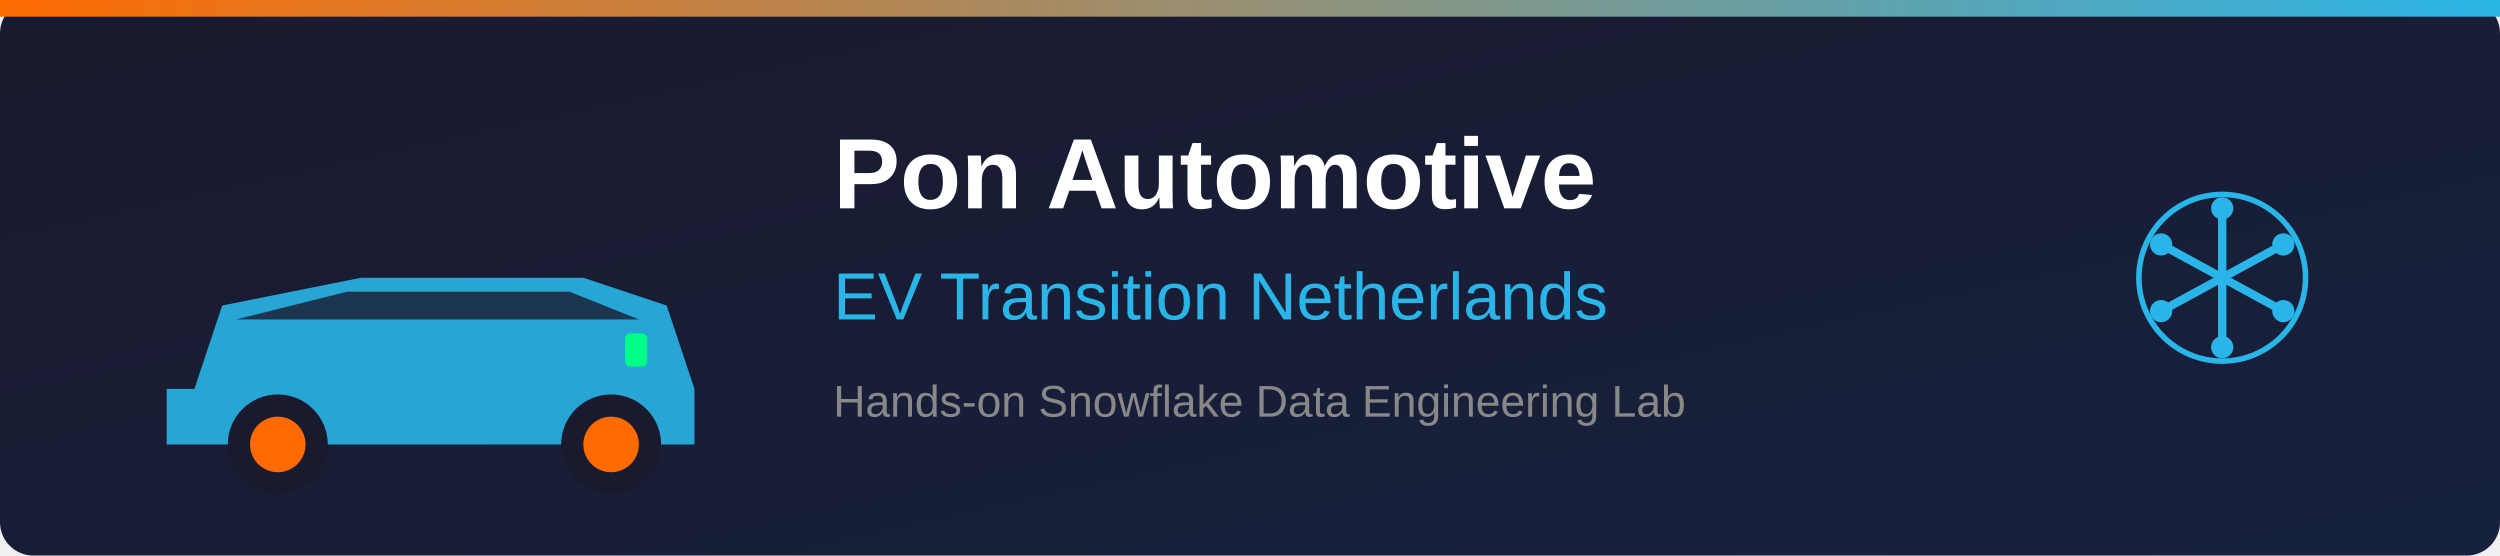
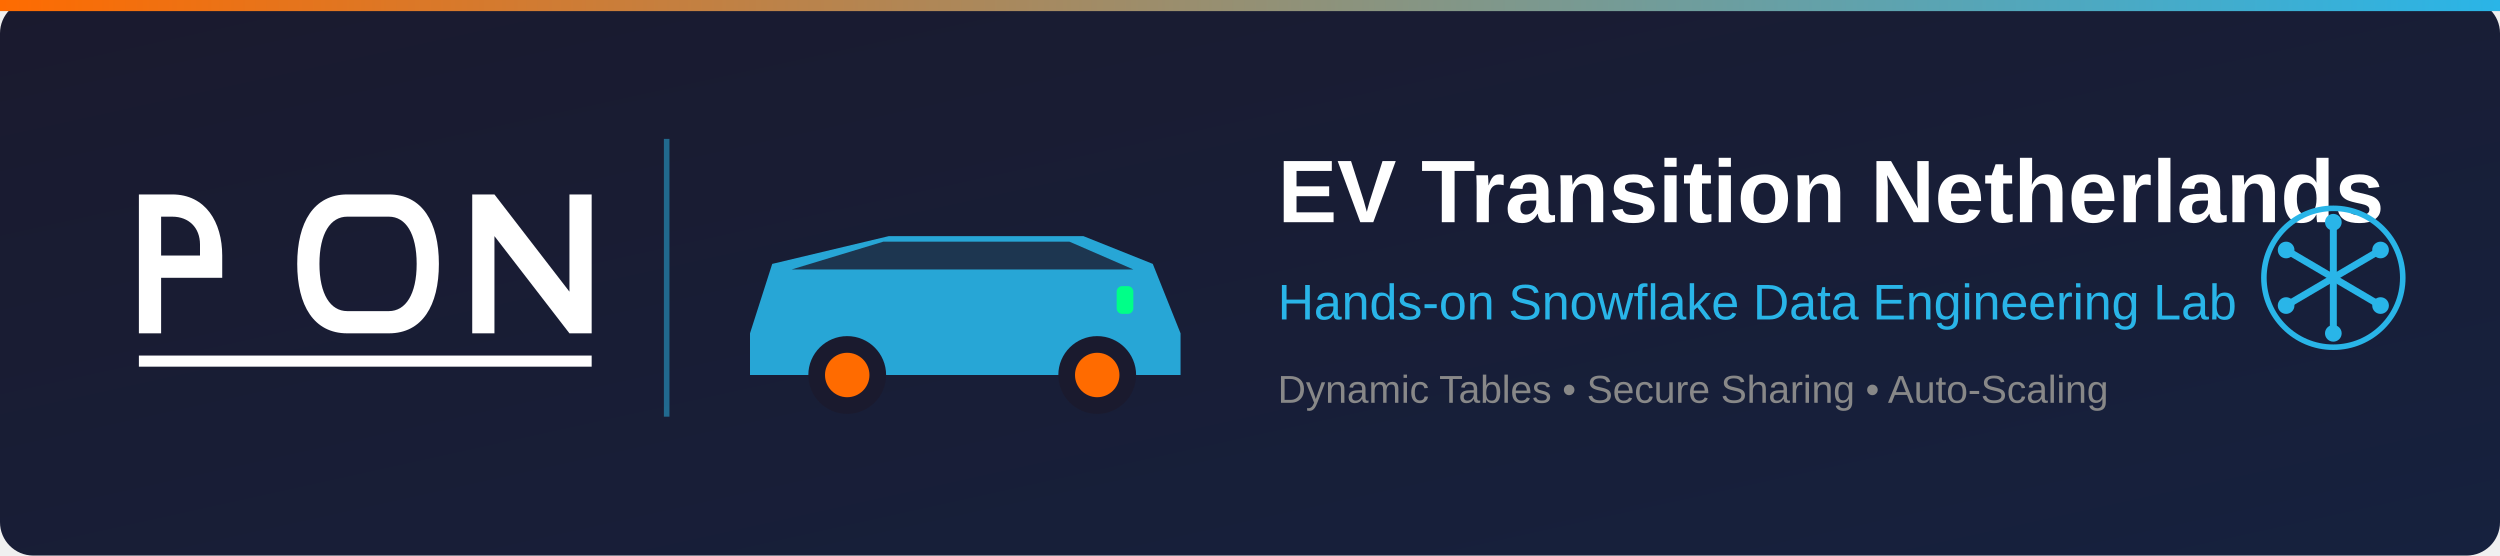
<svg xmlns="http://www.w3.org/2000/svg" width="900" height="200" viewBox="0 0 900 200">
  <defs>
    <linearGradient id="bgGrad" x1="0%" y1="0%" x2="100%" y2="100%">
      <stop offset="0%" style="stop-color:#1a1a2e;stop-opacity:1" />
      <stop offset="100%" style="stop-color:#16213e;stop-opacity:1" />
    </linearGradient>
    <linearGradient id="accentGrad" x1="0%" y1="0%" x2="100%" y2="0%">
      <stop offset="0%" style="stop-color:#FF6B00;stop-opacity:1" />
      <stop offset="100%" style="stop-color:#29B5E8;stop-opacity:1" />
    </linearGradient>
  </defs>
  <rect width="100%" height="100%" fill="url(#bgGrad)" rx="12" />
-   <rect x="0" y="0" width="100%" height="6" fill="url(#accentGrad)" />
-   <g transform="translate(50, 80)">
-     <path d="M20,60 L30,30 L80,20 L160,20 L190,30 L200,60 L200,80 L10,80 L10,60 Z" fill="#29B5E8" opacity="0.9" />
-     <path d="M35,35 L75,25 L155,25 L180,35 L150,35 L90,35 Z" fill="#1a1a2e" opacity="0.8" />
-     <circle cx="50" cy="80" r="18" fill="#1a1a2e" />
-     <circle cx="50" cy="80" r="10" fill="#FF6B00" />
-     <circle cx="170" cy="80" r="18" fill="#1a1a2e" />
-     <circle cx="170" cy="80" r="10" fill="#FF6B00" />
-     <rect x="175" y="40" width="8" height="12" rx="2" fill="#00ff88" />
+   <rect x="0" y="0" width="100%" height="4" fill="url(#accentGrad)" />
+   <g transform="translate(50, 70)">
+     <path d="M0,0 L0,50 L8,50 L8,30 L30,30 L30,22 C30,10 24,0 12,0 Z M8,8 L12,8 C18,8 22,12 22,18 L22,22 L8,22 Z" fill="white" />
+     <path d="M40,0 C28,0 22,10 22,25 C22,40 28,50 40,50 L55,50 C67,50 73,40 73,25 C73,10 67,0 55,0 Z M40,8 L55,8 C61,8 65,14 65,25 C65,36 61,42 55,42 L40,42 C34,42 30,36 30,25 C30,14 34,8 40,8 Z" transform="translate(35,0)" fill="white" />
+     <path d="M0,0 L0,50 L8,50 L8,15 L35,50 L43,50 L43,0 L35,0 L35,35 L8,0 Z" transform="translate(120,0)" fill="white" />
+     <rect x="0" y="58" width="163" height="4" fill="white" />
  </g>
-   <text x="300" y="75" font-family="Arial, sans-serif" font-size="36" font-weight="bold" fill="white">
-     Pon Automotive
-   </text>
-   <text x="300" y="115" font-family="Arial, sans-serif" font-size="24" fill="#29B5E8">
+   <line x1="240" y1="50" x2="240" y2="150" stroke="#29B5E8" stroke-width="2" opacity="0.5" />
+   <g transform="translate(270, 75)">
+     <path d="M0,45 L8,20 L50,10 L120,10 L145,20 L155,45 L155,60 L0,60 Z" fill="#29B5E8" opacity="0.9" />
+     <path d="M15,22 L48,12 L115,12 L138,22 L110,22 L55,22 Z" fill="#1a1a2e" opacity="0.8" />
+     <circle cx="35" cy="60" r="14" fill="#1a1a2e" />
+     <circle cx="35" cy="60" r="8" fill="#FF6B00" />
+     <circle cx="125" cy="60" r="14" fill="#1a1a2e" />
+     <circle cx="125" cy="60" r="8" fill="#FF6B00" />
+     <rect x="132" y="28" width="6" height="10" rx="2" fill="#00ff88" />
+   </g>
+   <text x="460" y="80" font-family="Arial, sans-serif" font-size="32" font-weight="bold" fill="white">
    EV Transition Netherlands
  </text>
-   <text x="300" y="150" font-family="Arial, sans-serif" font-size="16" fill="#888">
+   <text x="460" y="115" font-family="Arial, sans-serif" font-size="18" fill="#29B5E8">
    Hands-on Snowflake Data Engineering Lab
  </text>
-   <g transform="translate(800, 100)">
-     <circle cx="0" cy="0" r="30" fill="none" stroke="#29B5E8" stroke-width="2" />
-     <line x1="0" y1="-25" x2="0" y2="25" stroke="#29B5E8" stroke-width="3" />
-     <line x1="-22" y1="-12" x2="22" y2="12" stroke="#29B5E8" stroke-width="3" />
-     <line x1="-22" y1="12" x2="22" y2="-12" stroke="#29B5E8" stroke-width="3" />
-     <circle cx="0" cy="-25" r="4" fill="#29B5E8" />
-     <circle cx="0" cy="25" r="4" fill="#29B5E8" />
-     <circle cx="-22" cy="-12" r="4" fill="#29B5E8" />
-     <circle cx="22" cy="12" r="4" fill="#29B5E8" />
-     <circle cx="-22" cy="12" r="4" fill="#29B5E8" />
-     <circle cx="22" cy="-12" r="4" fill="#29B5E8" />
+   <text x="460" y="145" font-family="Arial, sans-serif" font-size="14" fill="#888">
+     Dynamic Tables • Secure Sharing • Auto-Scaling
+   </text>
+   <g transform="translate(840, 100)">
+     <circle cx="0" cy="0" r="25" fill="none" stroke="#29B5E8" stroke-width="2" />
+     <line x1="0" y1="-20" x2="0" y2="20" stroke="#29B5E8" stroke-width="2.5" />
+     <line x1="-17" y1="-10" x2="17" y2="10" stroke="#29B5E8" stroke-width="2.5" />
+     <line x1="-17" y1="10" x2="17" y2="-10" stroke="#29B5E8" stroke-width="2.5" />
+     <circle cx="0" cy="-20" r="3" fill="#29B5E8" />
+     <circle cx="0" cy="20" r="3" fill="#29B5E8" />
+     <circle cx="-17" cy="-10" r="3" fill="#29B5E8" />
+     <circle cx="17" cy="10" r="3" fill="#29B5E8" />
+     <circle cx="-17" cy="10" r="3" fill="#29B5E8" />
+     <circle cx="17" cy="-10" r="3" fill="#29B5E8" />
  </g>
</svg>
